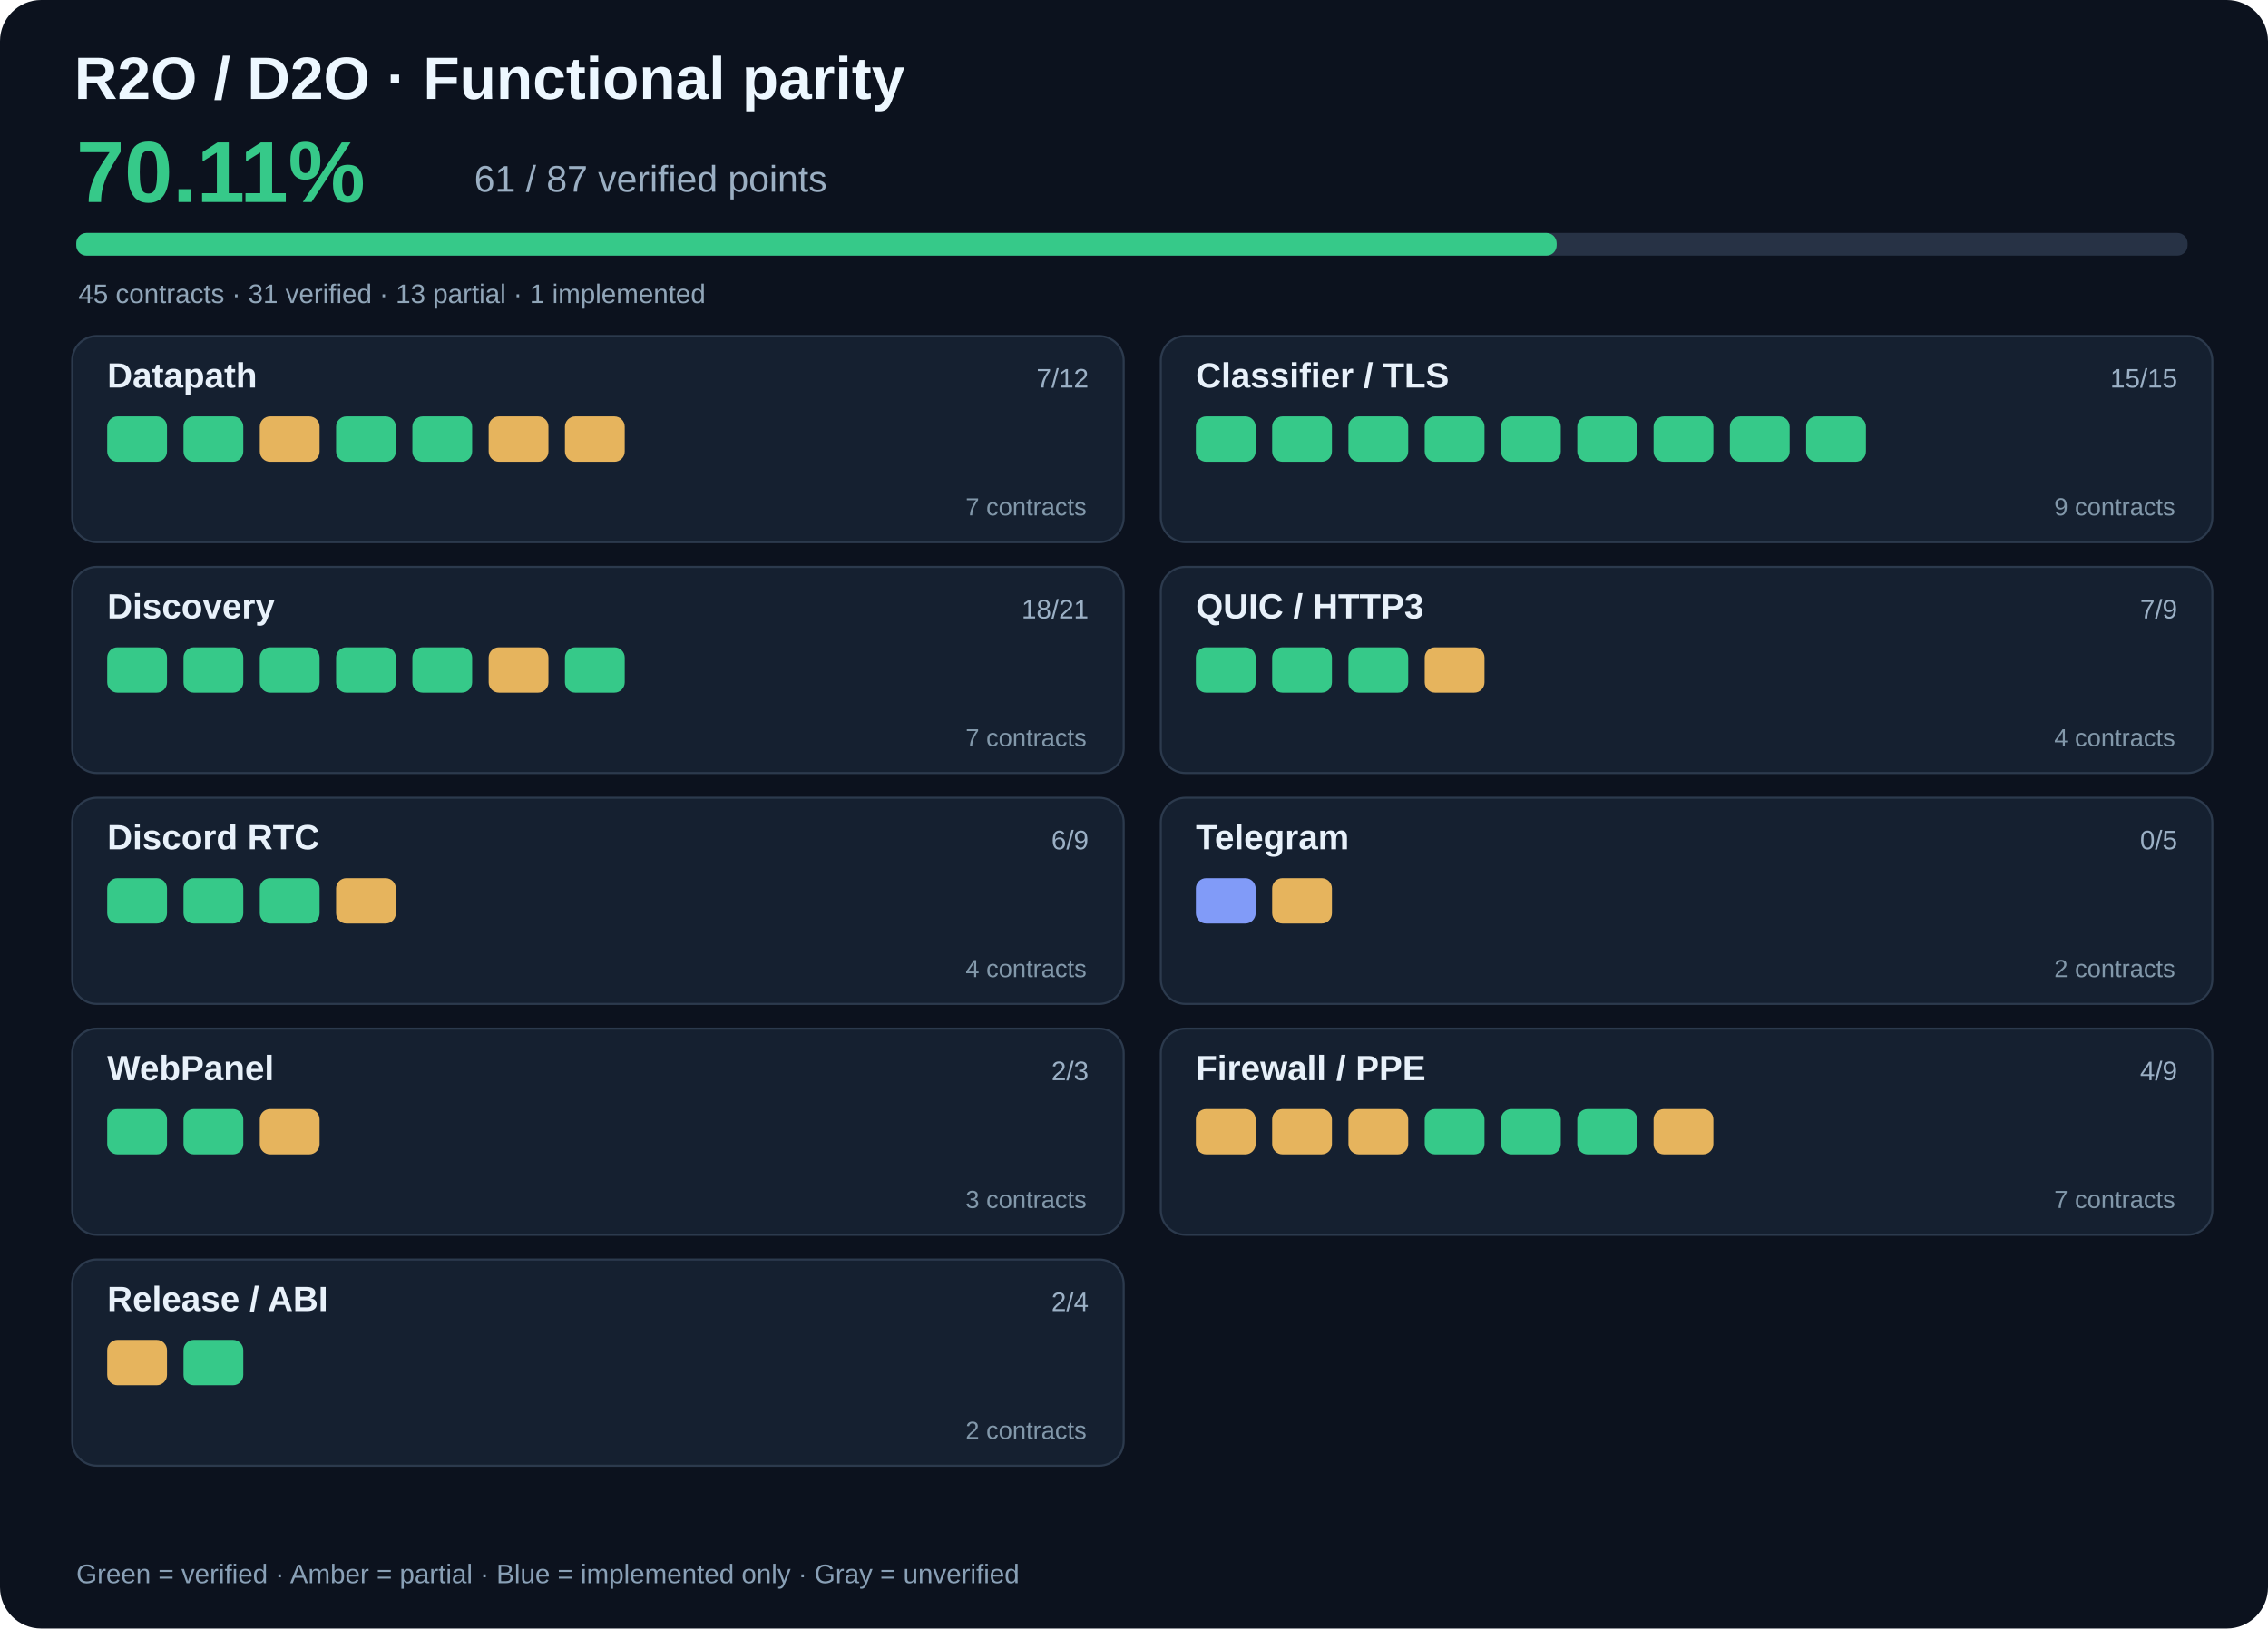
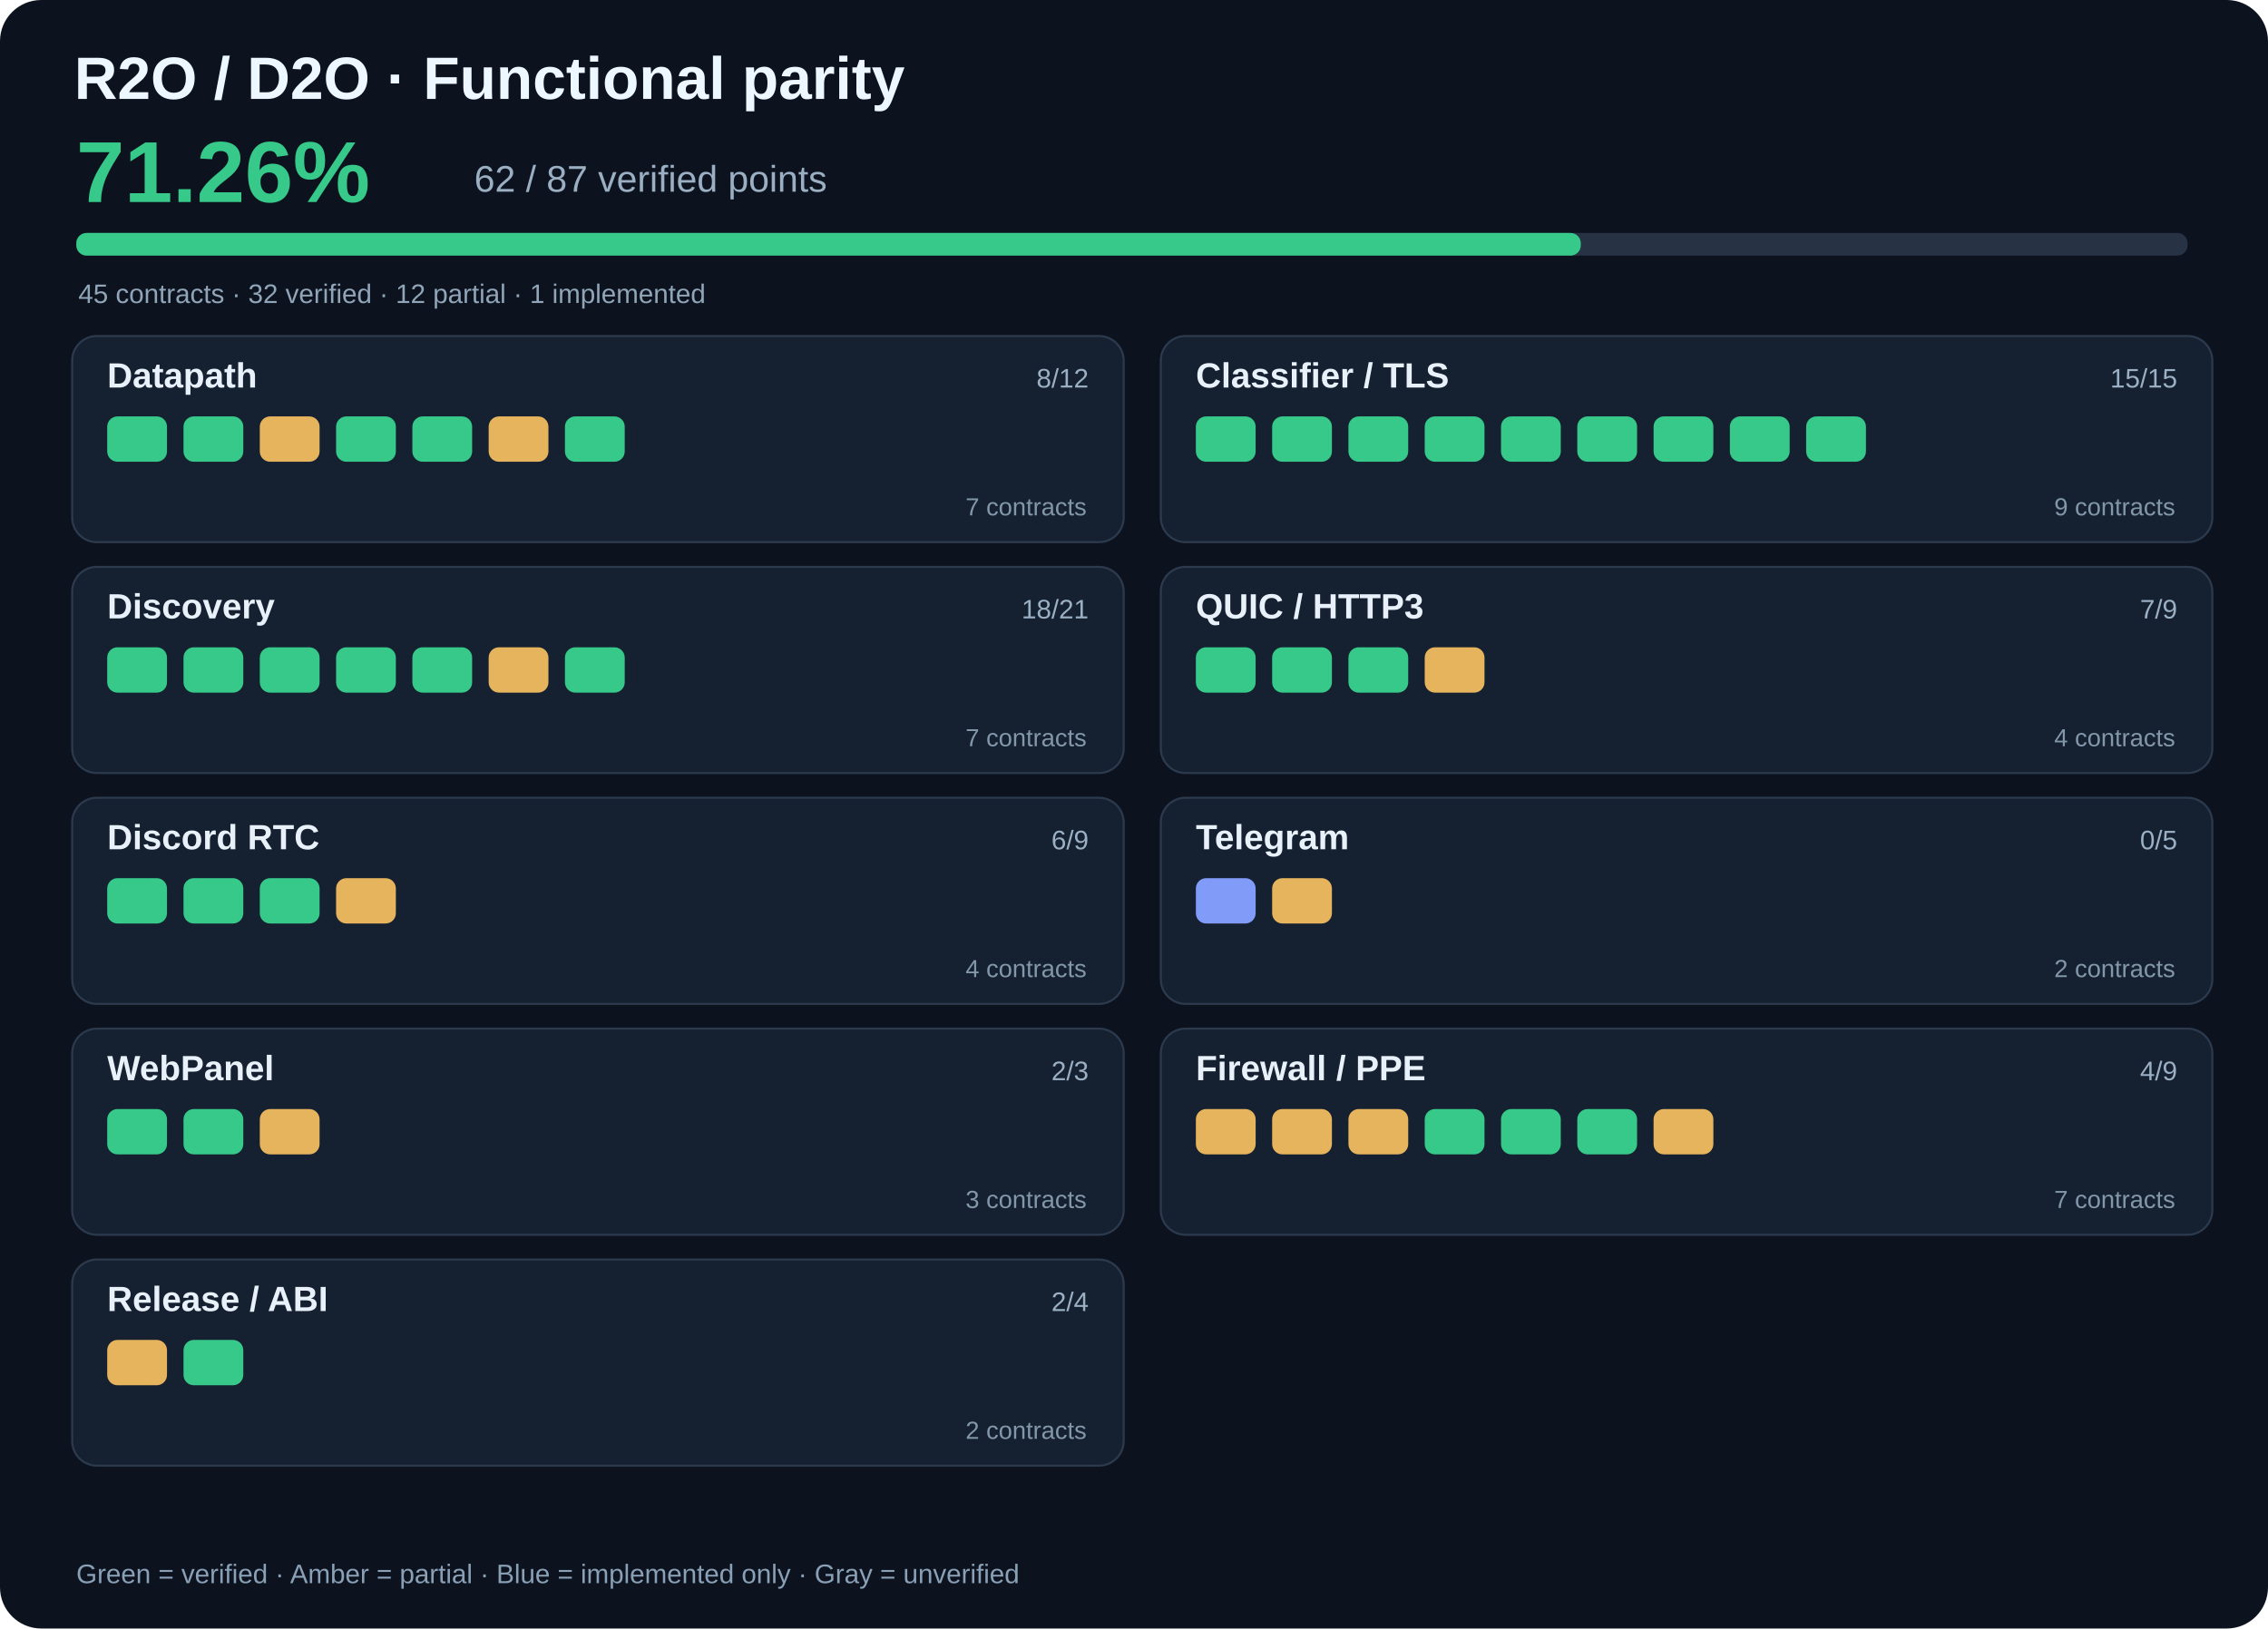
- <svg xmlns="http://www.w3.org/2000/svg" viewBox="0 0 1100 790" width="1100" height="790" role="img" aria-label="R2O parity 70.11%">
+ <svg xmlns="http://www.w3.org/2000/svg" viewBox="0 0 1100 790" width="1100" height="790" role="img" aria-label="R2O parity 71.26%">
  <rect width="1100" height="790" rx="20" fill="#0c121e" />
  <text x="36" y="48" fill="#edf7ff" font-family="Arial,sans-serif" font-size="29" font-weight="700">R2O / D2O · Functional parity</text>
-   <text x="37" y="98" fill="#36c989" font-family="Arial,sans-serif" font-size="42" font-weight="700">70.11%</text>
-   <text x="230" y="93" fill="#9bafc3" font-family="Arial,sans-serif" font-size="18">61 / 87 verified points</text>
+   <text x="37" y="98" fill="#36c989" font-family="Arial,sans-serif" font-size="42" font-weight="700">71.26%</text>
+   <text x="230" y="93" fill="#9bafc3" font-family="Arial,sans-serif" font-size="18">62 / 87 verified points</text>
  <rect x="37" y="113" width="1024" height="11" rx="5" fill="#273245" />
-   <rect x="37" y="113" width="718.0" height="11" rx="5" fill="#36c989" />
-   <text x="38" y="147" fill="#90a5b8" font-family="Arial,sans-serif" font-size="13">45 contracts · 31 verified · 13 partial · 1 implemented</text>
+   <rect x="37" y="113" width="729.7" height="11" rx="5" fill="#36c989" />
+   <text x="38" y="147" fill="#90a5b8" font-family="Arial,sans-serif" font-size="13">45 contracts · 32 verified · 12 partial · 1 implemented</text>
  <rect x="35" y="163" width="510" height="100" rx="12" fill="#152030" stroke="#2c3a4d" />
  <text x="52" y="188" fill="#e8f1fa" font-family="Arial,sans-serif" font-size="17" font-weight="700">Datapath</text>
-   <text x="528" y="188" text-anchor="end" fill="#9bb0c5" font-family="Arial,sans-serif" font-size="13">7/12</text>
+   <text x="528" y="188" text-anchor="end" fill="#9bb0c5" font-family="Arial,sans-serif" font-size="13">8/12</text>
  <rect x="52" y="202" width="29" height="22" rx="5" fill="#36c989" />
  <rect x="89" y="202" width="29" height="22" rx="5" fill="#36c989" />
  <rect x="126" y="202" width="29" height="22" rx="5" fill="#e6b45d" />
  <rect x="163" y="202" width="29" height="22" rx="5" fill="#36c989" />
  <rect x="200" y="202" width="29" height="22" rx="5" fill="#36c989" />
  <rect x="237" y="202" width="29" height="22" rx="5" fill="#e6b45d" />
-   <rect x="274" y="202" width="29" height="22" rx="5" fill="#e6b45d" />
+   <rect x="274" y="202" width="29" height="22" rx="5" fill="#36c989" />
  <text x="527" y="250" text-anchor="end" fill="#8298aa" font-family="Arial,sans-serif" font-size="12">7 contracts</text>
  <rect x="563" y="163" width="510" height="100" rx="12" fill="#152030" stroke="#2c3a4d" />
  <text x="580" y="188" fill="#e8f1fa" font-family="Arial,sans-serif" font-size="17" font-weight="700">Classifier / TLS</text>
  <text x="1056" y="188" text-anchor="end" fill="#9bb0c5" font-family="Arial,sans-serif" font-size="13">15/15</text>
  <rect x="580" y="202" width="29" height="22" rx="5" fill="#36c989" />
  <rect x="617" y="202" width="29" height="22" rx="5" fill="#36c989" />
  <rect x="654" y="202" width="29" height="22" rx="5" fill="#36c989" />
  <rect x="691" y="202" width="29" height="22" rx="5" fill="#36c989" />
  <rect x="728" y="202" width="29" height="22" rx="5" fill="#36c989" />
  <rect x="765" y="202" width="29" height="22" rx="5" fill="#36c989" />
  <rect x="802" y="202" width="29" height="22" rx="5" fill="#36c989" />
  <rect x="839" y="202" width="29" height="22" rx="5" fill="#36c989" />
  <rect x="876" y="202" width="29" height="22" rx="5" fill="#36c989" />
  <text x="1055" y="250" text-anchor="end" fill="#8298aa" font-family="Arial,sans-serif" font-size="12">9 contracts</text>
  <rect x="35" y="275" width="510" height="100" rx="12" fill="#152030" stroke="#2c3a4d" />
  <text x="52" y="300" fill="#e8f1fa" font-family="Arial,sans-serif" font-size="17" font-weight="700">Discovery</text>
  <text x="528" y="300" text-anchor="end" fill="#9bb0c5" font-family="Arial,sans-serif" font-size="13">18/21</text>
  <rect x="52" y="314" width="29" height="22" rx="5" fill="#36c989" />
  <rect x="89" y="314" width="29" height="22" rx="5" fill="#36c989" />
  <rect x="126" y="314" width="29" height="22" rx="5" fill="#36c989" />
  <rect x="163" y="314" width="29" height="22" rx="5" fill="#36c989" />
  <rect x="200" y="314" width="29" height="22" rx="5" fill="#36c989" />
  <rect x="237" y="314" width="29" height="22" rx="5" fill="#e6b45d" />
  <rect x="274" y="314" width="29" height="22" rx="5" fill="#36c989" />
  <text x="527" y="362" text-anchor="end" fill="#8298aa" font-family="Arial,sans-serif" font-size="12">7 contracts</text>
  <rect x="563" y="275" width="510" height="100" rx="12" fill="#152030" stroke="#2c3a4d" />
  <text x="580" y="300" fill="#e8f1fa" font-family="Arial,sans-serif" font-size="17" font-weight="700">QUIC / HTTP3</text>
  <text x="1056" y="300" text-anchor="end" fill="#9bb0c5" font-family="Arial,sans-serif" font-size="13">7/9</text>
  <rect x="580" y="314" width="29" height="22" rx="5" fill="#36c989" />
  <rect x="617" y="314" width="29" height="22" rx="5" fill="#36c989" />
  <rect x="654" y="314" width="29" height="22" rx="5" fill="#36c989" />
  <rect x="691" y="314" width="29" height="22" rx="5" fill="#e6b45d" />
  <text x="1055" y="362" text-anchor="end" fill="#8298aa" font-family="Arial,sans-serif" font-size="12">4 contracts</text>
  <rect x="35" y="387" width="510" height="100" rx="12" fill="#152030" stroke="#2c3a4d" />
  <text x="52" y="412" fill="#e8f1fa" font-family="Arial,sans-serif" font-size="17" font-weight="700">Discord RTC</text>
  <text x="528" y="412" text-anchor="end" fill="#9bb0c5" font-family="Arial,sans-serif" font-size="13">6/9</text>
  <rect x="52" y="426" width="29" height="22" rx="5" fill="#36c989" />
  <rect x="89" y="426" width="29" height="22" rx="5" fill="#36c989" />
  <rect x="126" y="426" width="29" height="22" rx="5" fill="#36c989" />
  <rect x="163" y="426" width="29" height="22" rx="5" fill="#e6b45d" />
  <text x="527" y="474" text-anchor="end" fill="#8298aa" font-family="Arial,sans-serif" font-size="12">4 contracts</text>
  <rect x="563" y="387" width="510" height="100" rx="12" fill="#152030" stroke="#2c3a4d" />
  <text x="580" y="412" fill="#e8f1fa" font-family="Arial,sans-serif" font-size="17" font-weight="700">Telegram</text>
  <text x="1056" y="412" text-anchor="end" fill="#9bb0c5" font-family="Arial,sans-serif" font-size="13">0/5</text>
  <rect x="580" y="426" width="29" height="22" rx="5" fill="#819bf8" />
  <rect x="617" y="426" width="29" height="22" rx="5" fill="#e6b45d" />
  <text x="1055" y="474" text-anchor="end" fill="#8298aa" font-family="Arial,sans-serif" font-size="12">2 contracts</text>
  <rect x="35" y="499" width="510" height="100" rx="12" fill="#152030" stroke="#2c3a4d" />
  <text x="52" y="524" fill="#e8f1fa" font-family="Arial,sans-serif" font-size="17" font-weight="700">WebPanel</text>
  <text x="528" y="524" text-anchor="end" fill="#9bb0c5" font-family="Arial,sans-serif" font-size="13">2/3</text>
  <rect x="52" y="538" width="29" height="22" rx="5" fill="#36c989" />
  <rect x="89" y="538" width="29" height="22" rx="5" fill="#36c989" />
  <rect x="126" y="538" width="29" height="22" rx="5" fill="#e6b45d" />
  <text x="527" y="586" text-anchor="end" fill="#8298aa" font-family="Arial,sans-serif" font-size="12">3 contracts</text>
  <rect x="563" y="499" width="510" height="100" rx="12" fill="#152030" stroke="#2c3a4d" />
  <text x="580" y="524" fill="#e8f1fa" font-family="Arial,sans-serif" font-size="17" font-weight="700">Firewall / PPE</text>
  <text x="1056" y="524" text-anchor="end" fill="#9bb0c5" font-family="Arial,sans-serif" font-size="13">4/9</text>
  <rect x="580" y="538" width="29" height="22" rx="5" fill="#e6b45d" />
  <rect x="617" y="538" width="29" height="22" rx="5" fill="#e6b45d" />
  <rect x="654" y="538" width="29" height="22" rx="5" fill="#e6b45d" />
  <rect x="691" y="538" width="29" height="22" rx="5" fill="#36c989" />
  <rect x="728" y="538" width="29" height="22" rx="5" fill="#36c989" />
  <rect x="765" y="538" width="29" height="22" rx="5" fill="#36c989" />
  <rect x="802" y="538" width="29" height="22" rx="5" fill="#e6b45d" />
  <text x="1055" y="586" text-anchor="end" fill="#8298aa" font-family="Arial,sans-serif" font-size="12">7 contracts</text>
  <rect x="35" y="611" width="510" height="100" rx="12" fill="#152030" stroke="#2c3a4d" />
  <text x="52" y="636" fill="#e8f1fa" font-family="Arial,sans-serif" font-size="17" font-weight="700">Release / ABI</text>
  <text x="528" y="636" text-anchor="end" fill="#9bb0c5" font-family="Arial,sans-serif" font-size="13">2/4</text>
  <rect x="52" y="650" width="29" height="22" rx="5" fill="#e6b45d" />
  <rect x="89" y="650" width="29" height="22" rx="5" fill="#36c989" />
  <text x="527" y="698" text-anchor="end" fill="#8298aa" font-family="Arial,sans-serif" font-size="12">2 contracts</text>
  <text x="37" y="768" fill="#89a0b6" font-family="Arial,sans-serif" font-size="13">Green = verified · Amber = partial · Blue = implemented only · Gray = unverified</text>
</svg>
